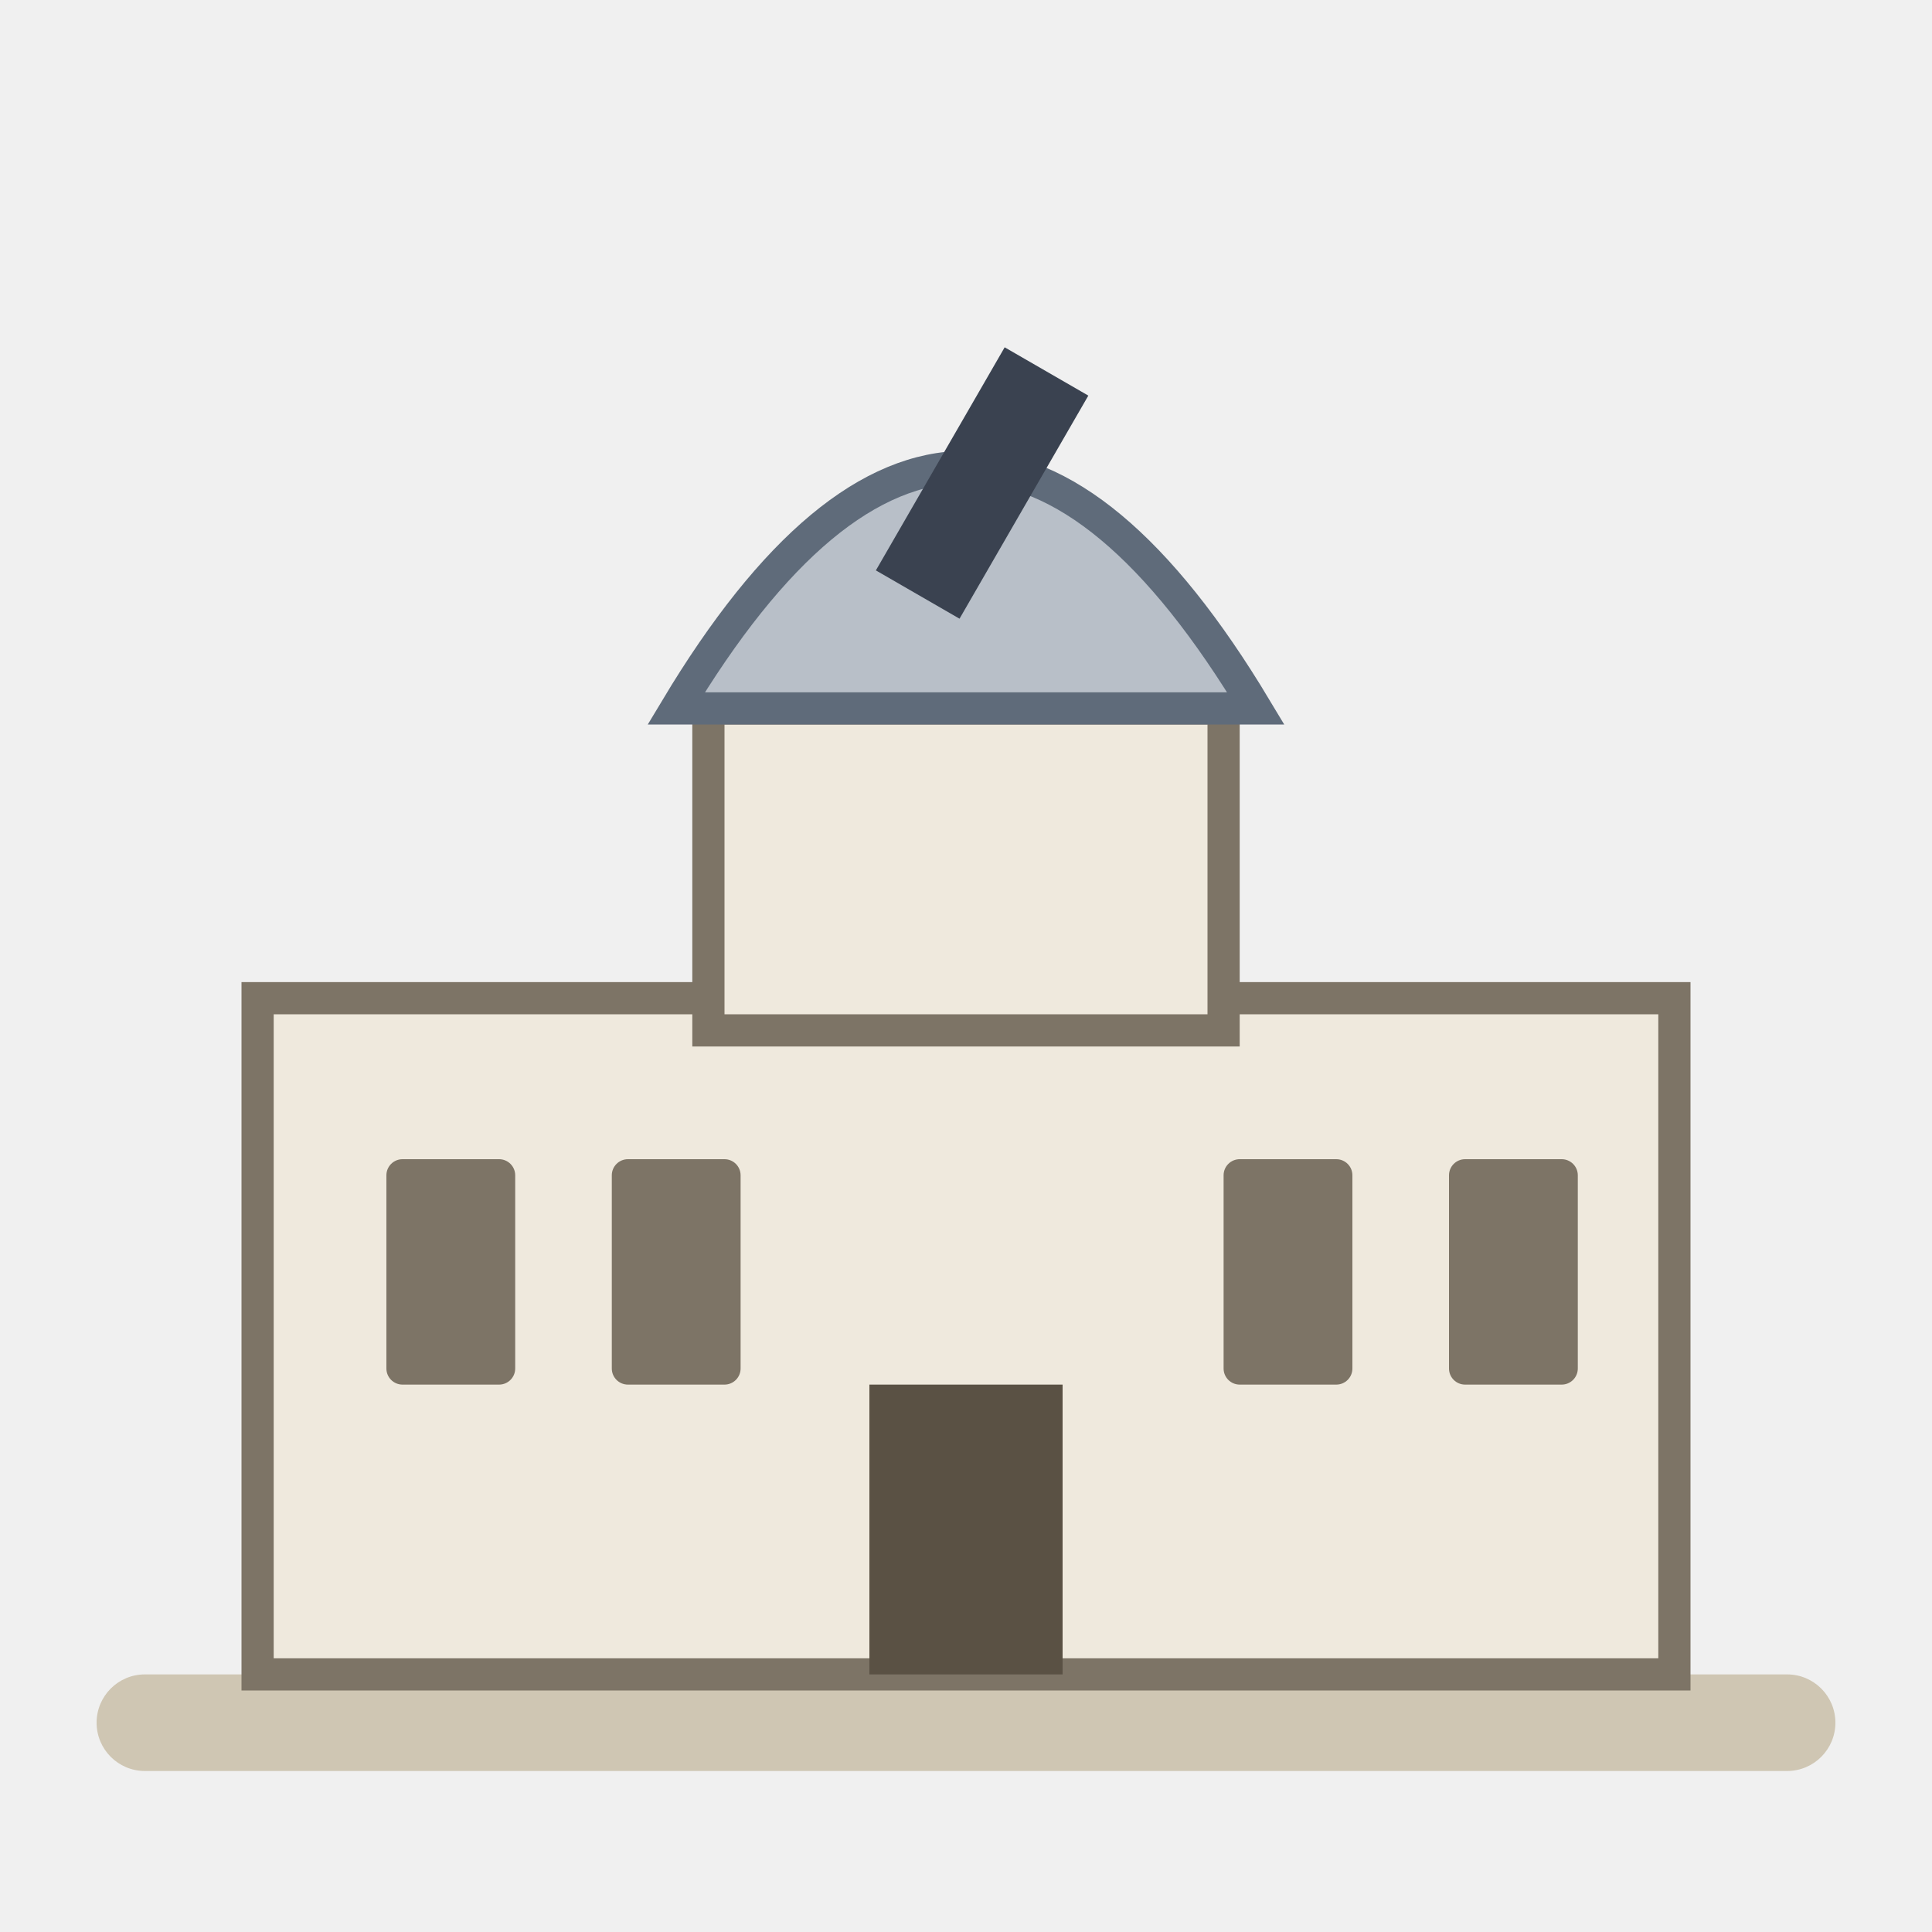
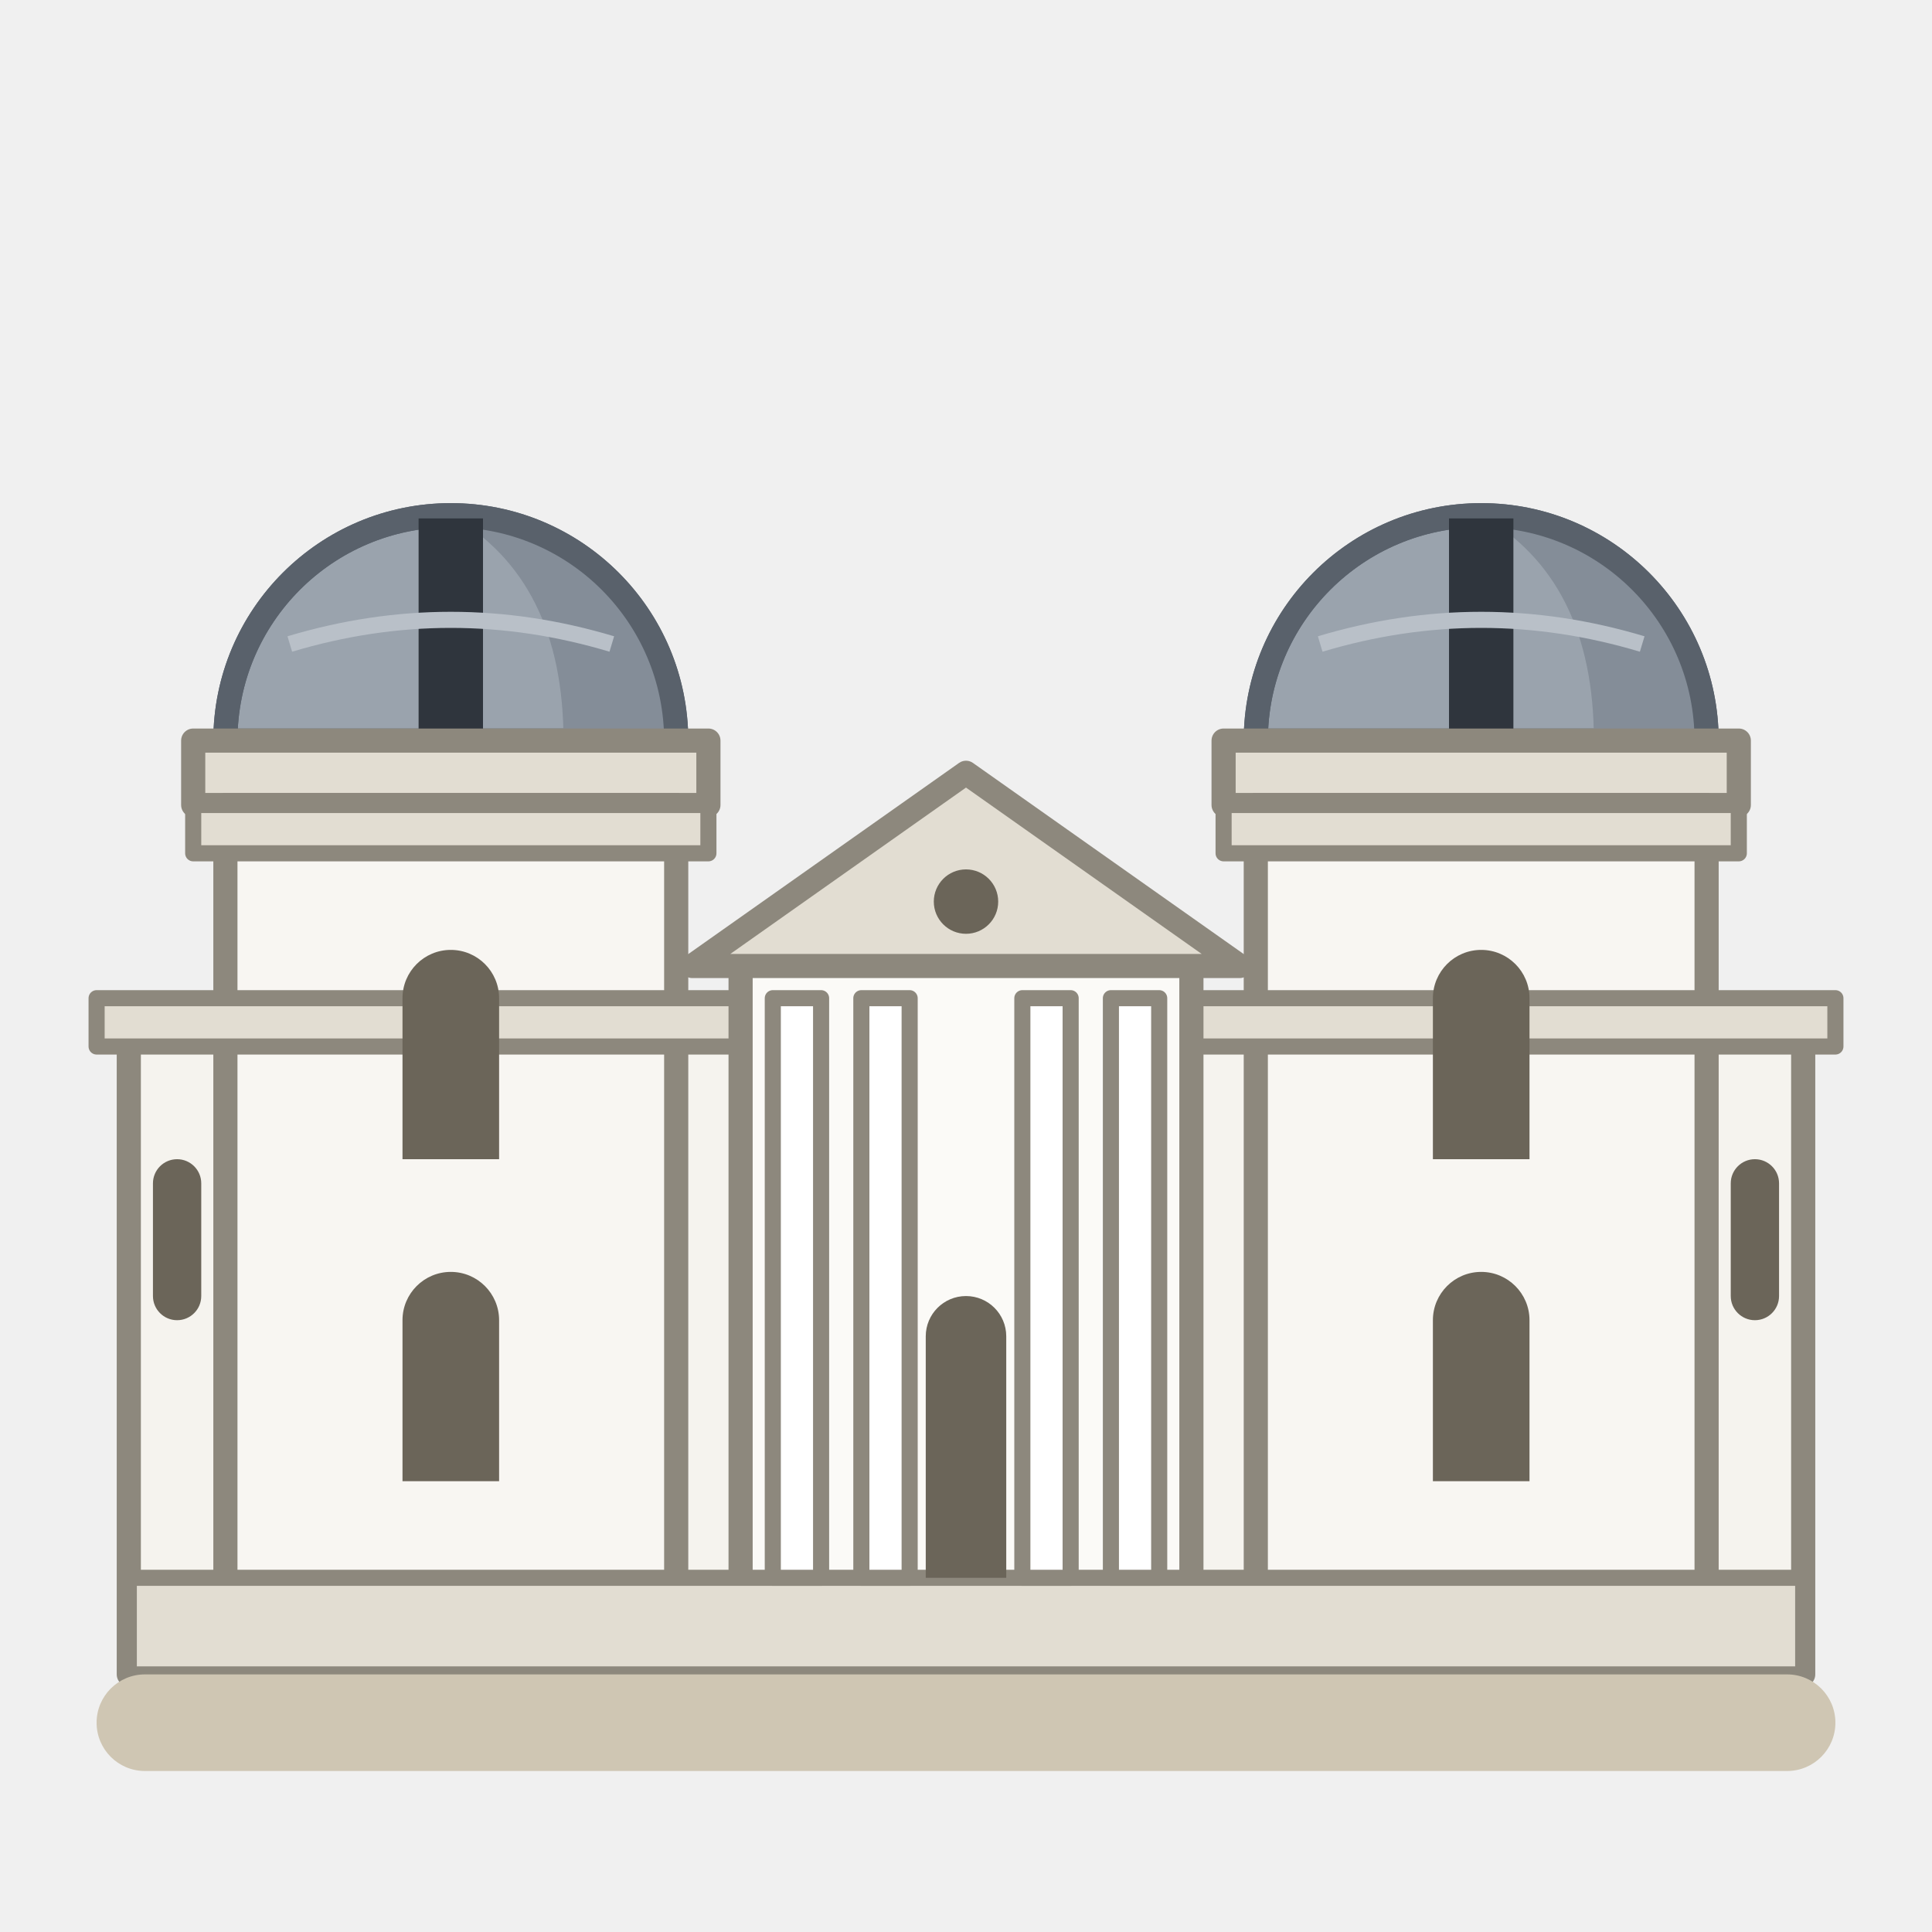
<svg xmlns="http://www.w3.org/2000/svg" viewBox="0 0 120 120">
+   <g stroke-linejoin="round">
+     <g fill="#9aa3ad" stroke="#59616b" stroke-width="1.5">
+       <path d="M14 46 A14 14 0 0 1 42 46 Z" />
+       <path d="M78 46 A14 14 0 0 1 106 46 Z" />
+     </g>
+     <path d="M28 32 A14 14 0 0 1 42 46 H35 Q35 36 28 32 Z M92 32 A14 14 0 0 1 106 46 H99 Q99 36 92 32 Z" fill="#848d98" />
+     <path d="M14 46 A14 14 0 0 1 42 46 M78 46 A14 14 0 0 1 106 46" fill="none" stroke="#59616b" stroke-width="1.5" />
+     <path d="M26 46 V32.2 H30 V46 Z M90 46 V32.2 H94 V46 Z" fill="#2f353d" />
+     <path d="M18 40 Q28 37 38 40 M82 40 Q92 37 102 40" fill="none" stroke="#b9c0c8" stroke-width="1" />
+     <g stroke="#8d887d" stroke-width="1.5">
+       <rect x="12" y="46" width="32" height="4" fill="#e2ddd2" />
+       <rect x="76" y="46" width="32" height="4" fill="#e2ddd2" />
+       <rect x="8" y="64" width="104" height="40" fill="#f5f3ee" />
+       <rect x="14" y="50" width="28" height="54" fill="#f8f6f2" />
+       <rect x="78" y="50" width="28" height="54" fill="#f8f6f2" />
+       <rect x="6" y="62" width="108" height="3" fill="#e2ddd2" stroke-width="1" />
+       <rect x="12" y="50" width="32" height="3" fill="#e2ddd2" stroke-width="1" />
+       <rect x="76" y="50" width="32" height="3" fill="#e2ddd2" stroke-width="1" />
+       <rect x="46" y="58" width="28" height="46" fill="#fbfaf7" />
+       <path d="M43 60 L60 48 L77 60 Z" fill="#e2ddd2" />
+       <rect x="8" y="98" width="104" height="6" fill="#e2ddd2" stroke-width="1" />
+     </g>
+     <g fill="#ffffff" stroke="#8d887d" stroke-width="1">
+       <rect x="48" y="62" width="3" height="36" />
+       <rect x="53.5" y="62" width="3" height="36" />
+       <rect x="63.5" y="62" width="3" height="36" />
+       <rect x="69" y="62" width="3" height="36" />
+     </g>
+     <g fill="#6b6559">
+       <path d="M57.5 98 V83 A2.5 2.5 0 0 1 62.5 83 V98 Z" />
+       <path d="M25 72 V62 A3 3 0 0 1 31 62 V72 Z M89 72 V62 A3 3 0 0 1 95 62 V72 Z M25 92 V82 A3 3 0 0 1 31 82 V92 Z M89 92 V82 A3 3 0 0 1 95 82 V92 Z" />
+       <rect x="9.5" y="72" width="3" height="10" rx="1.5" />
+       <rect x="107.5" y="72" width="3" height="10" rx="1.5" />
+     </g>
+     <circle cx="60" cy="56" r="2" fill="#6b6559" />
+   </g>
  <rect x="6" y="104" width="108" height="6" rx="3" fill="#cfc6b3" />
-   <rect x="16" y="62" width="88" height="42" fill="#efe9dd" stroke="#7d7466" stroke-width="2" />
-   <rect x="44" y="44" width="32" height="20" fill="#efe9dd" stroke="#7d7466" stroke-width="2" />
-   <path d="M42 44 Q60 14 78 44 Z" fill="#b8bfc8" stroke="#5f6b7a" stroke-width="2" />
-   <rect x="58" y="22" width="6" height="16" fill="#3a4250" transform="rotate(30 61 30)" />
-   <rect x="24" y="72" width="8" height="14" rx="1" fill="#7d7466" />
-   <rect x="38" y="72" width="8" height="14" rx="1" fill="#7d7466" />
-   <rect x="76" y="72" width="8" height="14" rx="1" fill="#7d7466" />
-   <rect x="90" y="72" width="8" height="14" rx="1" fill="#7d7466" />
-   <rect x="54" y="86" width="12" height="18" fill="#5a5144" />
</svg>
